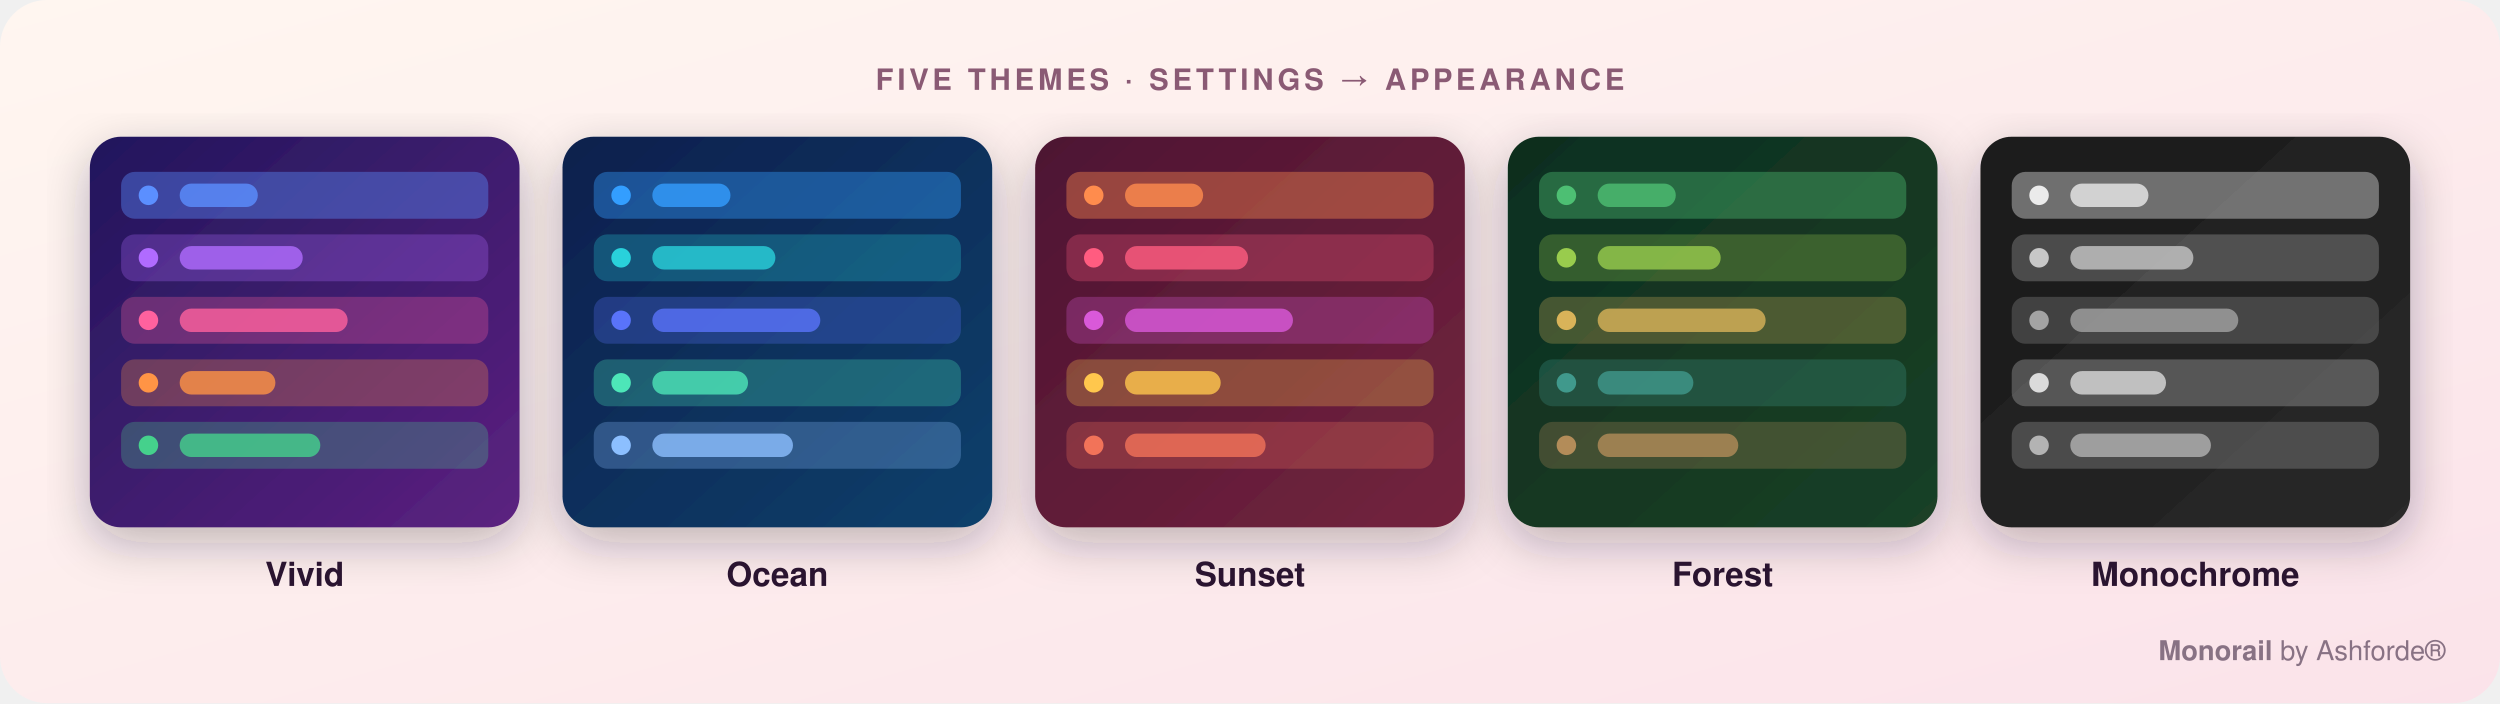
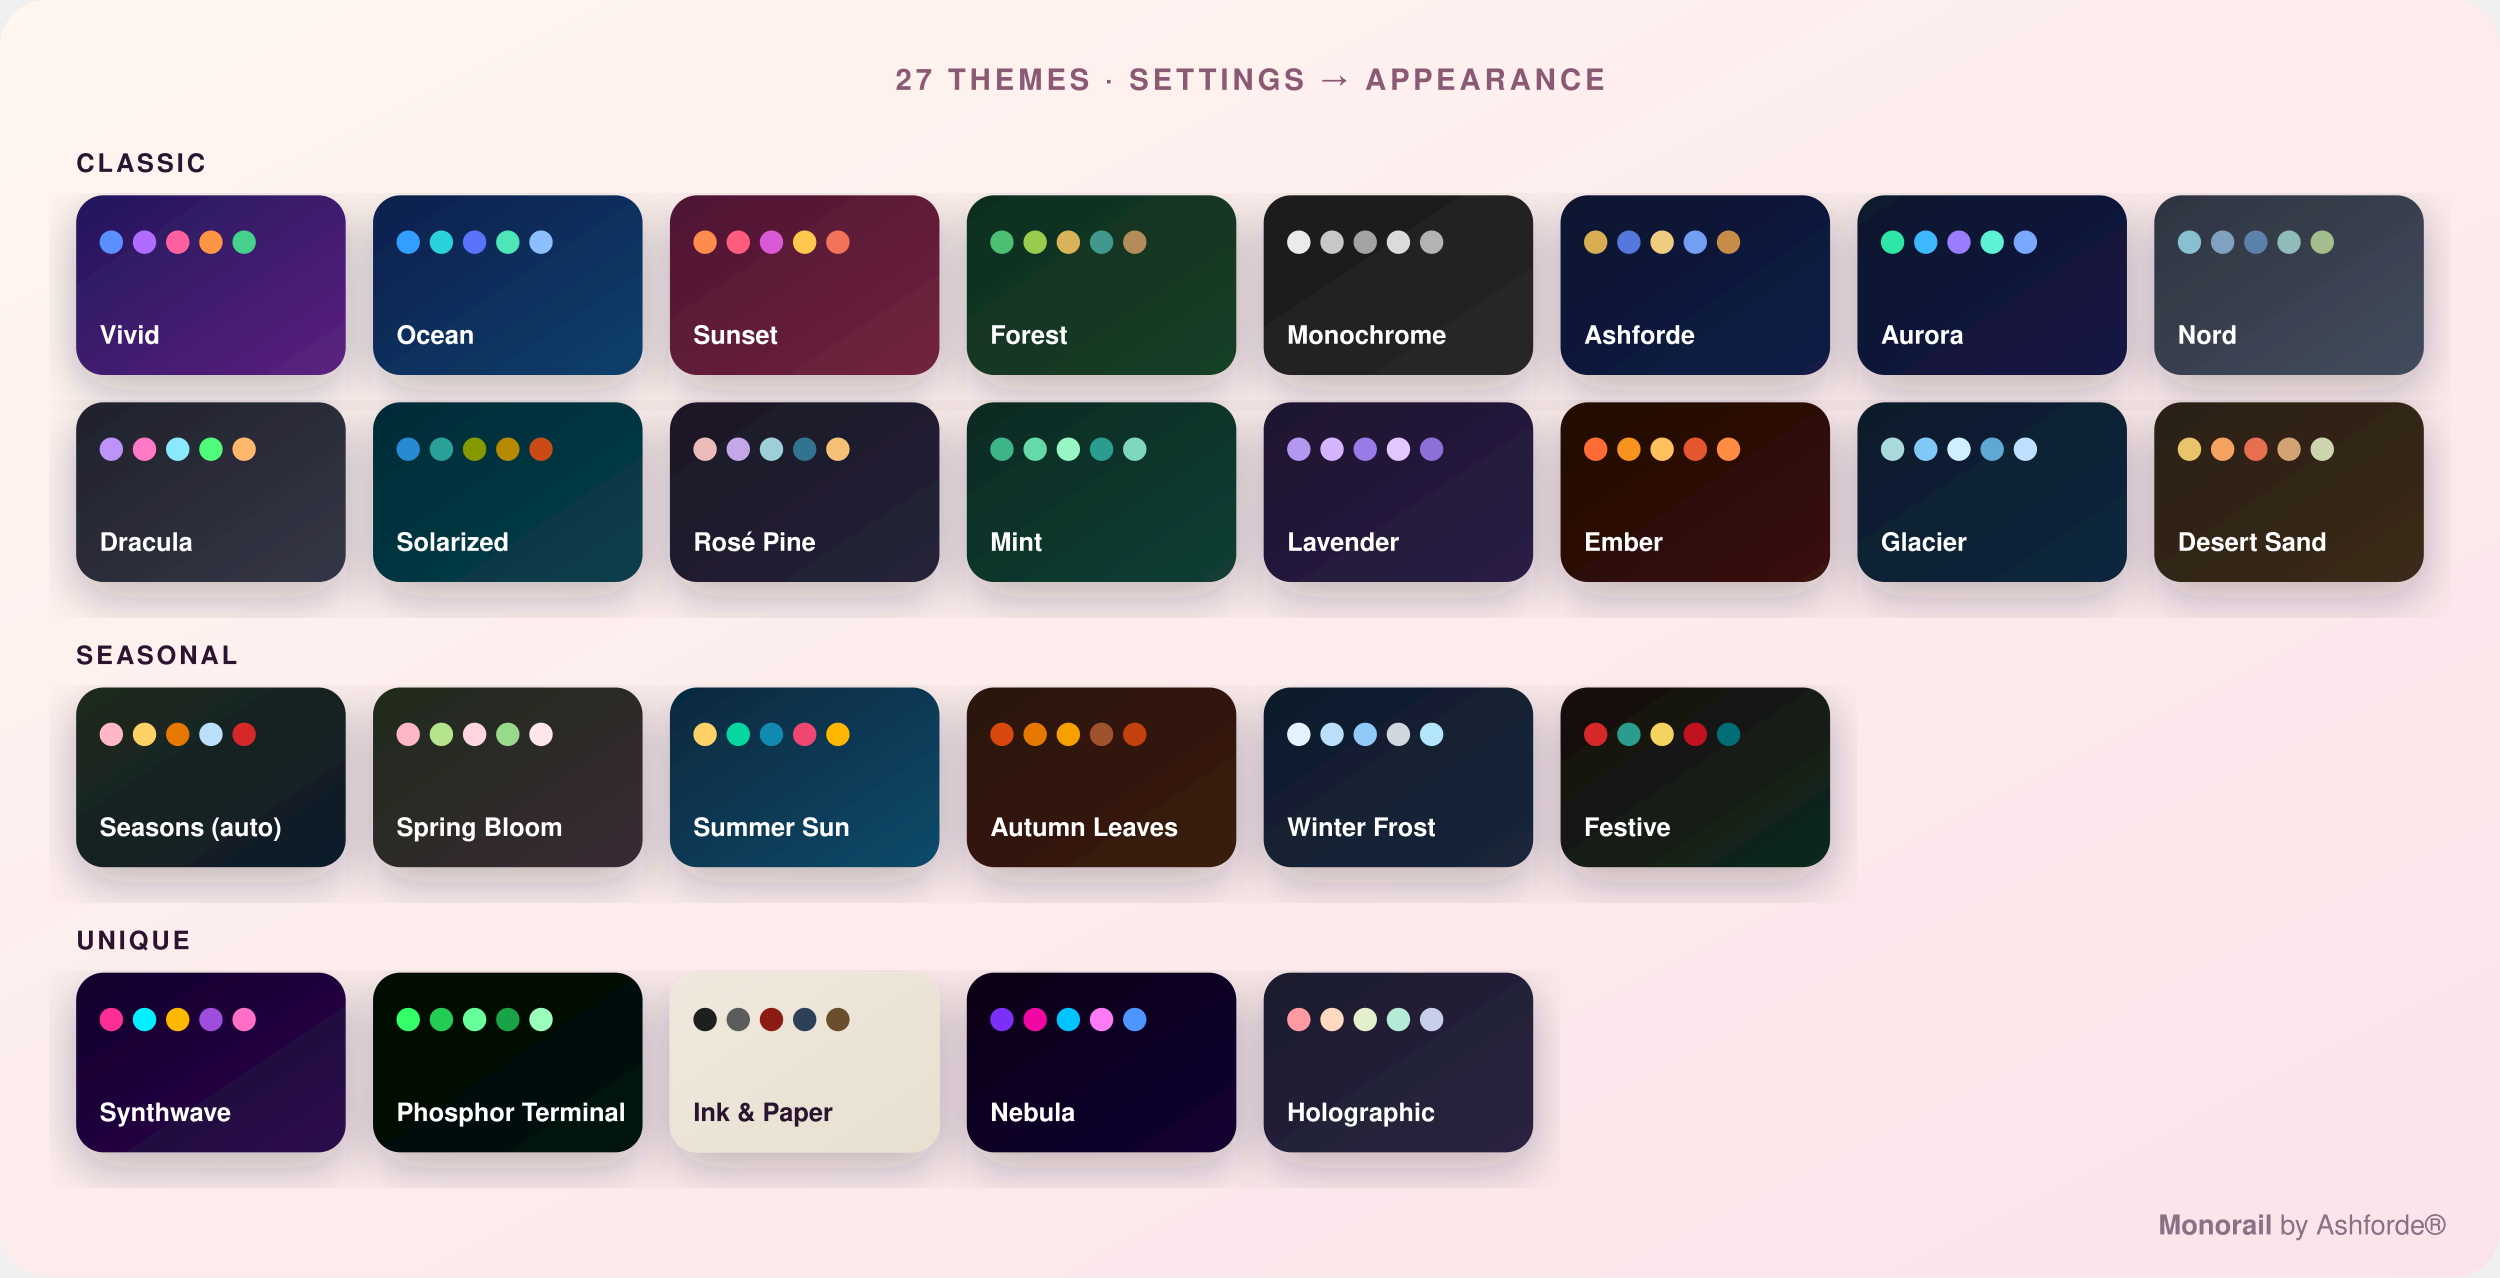
- <svg xmlns="http://www.w3.org/2000/svg" viewBox="0 0 1280 360" width="1280" height="360" role="img" aria-label="Colour themes">
+ <svg xmlns="http://www.w3.org/2000/svg" viewBox="0 0 1280 654" width="1280" height="654" role="img" aria-label="27 colour themes: classic, seasonal and unique">
  <defs>
    <linearGradient id="cardbg" x1="0" y1="0" x2="1" y2="1">
      <stop offset="0" stop-color="#FFF6F0" />
      <stop offset="1" stop-color="#FBE3EA" />
    </linearGradient>
    <linearGradient id="wall" x1="0" y1="0" x2="1" y2="1">
      <stop offset="0" stop-color="#3A2A6E" />
      <stop offset="0.55" stop-color="#7A2E78" />
      <stop offset="1" stop-color="#C2456E" />
    </linearGradient>
    <filter id="shadow" x="-10%" y="-10%" width="120%" height="130%">
      <feDropShadow dx="0" dy="8" stdDeviation="12" flood-color="#2A1430" flood-opacity="0.28" />
    </filter>
  </defs>
-   <rect width="1280" height="360" rx="24" fill="url(#cardbg)" />
-   <text x="640.0" y="46" text-anchor="middle" font-family="-apple-system, BlinkMacSystemFont, 'SF Pro Display', 'Helvetica Neue', Helvetica, Arial, sans-serif" font-size="15" font-weight="700" fill="#8A5A74" letter-spacing="2">FIVE THEMES · SETTINGS → APPEARANCE</text>
+   <rect width="1280" height="654" rx="24" fill="url(#cardbg)" />
+   <text x="640.0" y="46" text-anchor="middle" font-family="-apple-system, BlinkMacSystemFont, 'SF Pro Display', 'Helvetica Neue', Helvetica, Arial, sans-serif" font-size="15" font-weight="700" fill="#8A5A74" letter-spacing="2">27 THEMES · SETTINGS → APPEARANCE</text>
+   <text x="39.0" y="88" font-family="-apple-system, BlinkMacSystemFont, 'SF Pro Display', 'Helvetica Neue', Helvetica, Arial, sans-serif" font-size="13" font-weight="800" fill="#2A1430" letter-spacing="1.5">CLASSIC</text>
  <defs>
    <linearGradient id="t0" x1="0" y1="0" x2="1" y2="1">
      <stop offset="0" stop-color="#21175C" />
      <stop offset="1" stop-color="#5C2180" />
    </linearGradient>
  </defs>
-   <rect x="46.0" y="70" width="220" height="200" rx="16" fill="url(#t0)" filter="url(#shadow)" />
-   <rect x="62.0" y="88" width="188" height="24" rx="7" fill="#5B8FFF" opacity="0.4" />
-   <circle cx="76.0" cy="100" r="5" fill="#5B8FFF" />
-   <rect x="92.0" y="94" width="40" height="12" rx="6" fill="#5B8FFF" opacity="0.8" />
-   <rect x="62.0" y="120" width="188" height="24" rx="7" fill="#B06BFF" opacity="0.28" />
-   <circle cx="76.0" cy="132" r="5" fill="#B06BFF" />
-   <rect x="92.0" y="126" width="63" height="12" rx="6" fill="#B06BFF" opacity="0.8" />
-   <rect x="62.0" y="152" width="188" height="24" rx="7" fill="#FF619E" opacity="0.28" />
-   <circle cx="76.0" cy="164" r="5" fill="#FF619E" />
-   <rect x="92.0" y="158" width="86" height="12" rx="6" fill="#FF619E" opacity="0.8" />
-   <rect x="62.0" y="184" width="188" height="24" rx="7" fill="#FF9445" opacity="0.28" />
-   <circle cx="76.0" cy="196" r="5" fill="#FF9445" />
-   <rect x="92.0" y="190" width="49" height="12" rx="6" fill="#FF9445" opacity="0.8" />
-   <rect x="62.0" y="216" width="188" height="24" rx="7" fill="#45D18C" opacity="0.28" />
-   <circle cx="76.0" cy="228" r="5" fill="#45D18C" />
-   <rect x="92.0" y="222" width="72" height="12" rx="6" fill="#45D18C" opacity="0.8" />
-   <text x="156.0" y="300" text-anchor="middle" font-family="-apple-system, BlinkMacSystemFont, 'SF Pro Display', 'Helvetica Neue', Helvetica, Arial, sans-serif" font-size="17" font-weight="700" fill="#2A1430">Vivid</text>
+   <rect x="39.0" y="100" width="138" height="92" rx="14" fill="url(#t0)" filter="url(#shadow)" />
+   <circle cx="57.0" cy="124" r="6" fill="#5B8FFF" />
+   <circle cx="74.0" cy="124" r="6" fill="#B06BFF" />
+   <circle cx="91.0" cy="124" r="6" fill="#FF619E" />
+   <circle cx="108.0" cy="124" r="6" fill="#FF9445" />
+   <circle cx="125.0" cy="124" r="6" fill="#45D18C" />
+   <text x="51.0" y="176" font-family="-apple-system, BlinkMacSystemFont, 'SF Pro Display', 'Helvetica Neue', Helvetica, Arial, sans-serif" font-size="13" font-weight="700" fill="#fff">Vivid</text>
  <defs>
    <linearGradient id="t1" x1="0" y1="0" x2="1" y2="1">
      <stop offset="0" stop-color="#081F4D" />
      <stop offset="1" stop-color="#0A406B" />
    </linearGradient>
  </defs>
-   <rect x="288.0" y="70" width="220" height="200" rx="16" fill="url(#t1)" filter="url(#shadow)" />
-   <rect x="304.0" y="88" width="188" height="24" rx="7" fill="#339EFF" opacity="0.4" />
-   <circle cx="318.0" cy="100" r="5" fill="#339EFF" />
-   <rect x="334.0" y="94" width="40" height="12" rx="6" fill="#339EFF" opacity="0.8" />
-   <rect x="304.0" y="120" width="188" height="24" rx="7" fill="#29D1DB" opacity="0.28" />
-   <circle cx="318.0" cy="132" r="5" fill="#29D1DB" />
-   <rect x="334.0" y="126" width="63" height="12" rx="6" fill="#29D1DB" opacity="0.8" />
-   <rect x="304.0" y="152" width="188" height="24" rx="7" fill="#5973FA" opacity="0.28" />
-   <circle cx="318.0" cy="164" r="5" fill="#5973FA" />
-   <rect x="334.0" y="158" width="86" height="12" rx="6" fill="#5973FA" opacity="0.8" />
-   <rect x="304.0" y="184" width="188" height="24" rx="7" fill="#4DE6B8" opacity="0.28" />
-   <circle cx="318.0" cy="196" r="5" fill="#4DE6B8" />
-   <rect x="334.0" y="190" width="49" height="12" rx="6" fill="#4DE6B8" opacity="0.8" />
-   <rect x="304.0" y="216" width="188" height="24" rx="7" fill="#8CBFFF" opacity="0.28" />
-   <circle cx="318.0" cy="228" r="5" fill="#8CBFFF" />
-   <rect x="334.0" y="222" width="72" height="12" rx="6" fill="#8CBFFF" opacity="0.8" />
-   <text x="398.0" y="300" text-anchor="middle" font-family="-apple-system, BlinkMacSystemFont, 'SF Pro Display', 'Helvetica Neue', Helvetica, Arial, sans-serif" font-size="17" font-weight="700" fill="#2A1430">Ocean</text>
+   <rect x="191.0" y="100" width="138" height="92" rx="14" fill="url(#t1)" filter="url(#shadow)" />
+   <circle cx="209.0" cy="124" r="6" fill="#339EFF" />
+   <circle cx="226.0" cy="124" r="6" fill="#29D1DB" />
+   <circle cx="243.0" cy="124" r="6" fill="#5973FA" />
+   <circle cx="260.0" cy="124" r="6" fill="#4DE6B8" />
+   <circle cx="277.0" cy="124" r="6" fill="#8CBFFF" />
+   <text x="203.0" y="176" font-family="-apple-system, BlinkMacSystemFont, 'SF Pro Display', 'Helvetica Neue', Helvetica, Arial, sans-serif" font-size="13" font-weight="700" fill="#fff">Ocean</text>
  <defs>
    <linearGradient id="t2" x1="0" y1="0" x2="1" y2="1">
      <stop offset="0" stop-color="#4D1433" />
      <stop offset="1" stop-color="#73243D" />
    </linearGradient>
  </defs>
-   <rect x="530.0" y="70" width="220" height="200" rx="16" fill="url(#t2)" filter="url(#shadow)" />
-   <rect x="546.0" y="88" width="188" height="24" rx="7" fill="#FF8C4D" opacity="0.4" />
-   <circle cx="560.0" cy="100" r="5" fill="#FF8C4D" />
-   <rect x="576.0" y="94" width="40" height="12" rx="6" fill="#FF8C4D" opacity="0.8" />
-   <rect x="546.0" y="120" width="188" height="24" rx="7" fill="#FF5C80" opacity="0.28" />
-   <circle cx="560.0" cy="132" r="5" fill="#FF5C80" />
-   <rect x="576.0" y="126" width="63" height="12" rx="6" fill="#FF5C80" opacity="0.8" />
-   <rect x="546.0" y="152" width="188" height="24" rx="7" fill="#D959D9" opacity="0.28" />
-   <circle cx="560.0" cy="164" r="5" fill="#D959D9" />
-   <rect x="576.0" y="158" width="86" height="12" rx="6" fill="#D959D9" opacity="0.8" />
-   <rect x="546.0" y="184" width="188" height="24" rx="7" fill="#FFC74D" opacity="0.28" />
-   <circle cx="560.0" cy="196" r="5" fill="#FFC74D" />
-   <rect x="576.0" y="190" width="49" height="12" rx="6" fill="#FFC74D" opacity="0.8" />
-   <rect x="546.0" y="216" width="188" height="24" rx="7" fill="#F27359" opacity="0.28" />
-   <circle cx="560.0" cy="228" r="5" fill="#F27359" />
-   <rect x="576.0" y="222" width="72" height="12" rx="6" fill="#F27359" opacity="0.8" />
-   <text x="640.0" y="300" text-anchor="middle" font-family="-apple-system, BlinkMacSystemFont, 'SF Pro Display', 'Helvetica Neue', Helvetica, Arial, sans-serif" font-size="17" font-weight="700" fill="#2A1430">Sunset</text>
+   <rect x="343.0" y="100" width="138" height="92" rx="14" fill="url(#t2)" filter="url(#shadow)" />
+   <circle cx="361.0" cy="124" r="6" fill="#FF8C4D" />
+   <circle cx="378.0" cy="124" r="6" fill="#FF5C80" />
+   <circle cx="395.0" cy="124" r="6" fill="#D959D9" />
+   <circle cx="412.0" cy="124" r="6" fill="#FFC74D" />
+   <circle cx="429.0" cy="124" r="6" fill="#F27359" />
+   <text x="355.0" y="176" font-family="-apple-system, BlinkMacSystemFont, 'SF Pro Display', 'Helvetica Neue', Helvetica, Arial, sans-serif" font-size="13" font-weight="700" fill="#fff">Sunset</text>
  <defs>
    <linearGradient id="t3" x1="0" y1="0" x2="1" y2="1">
      <stop offset="0" stop-color="#0D2E1F" />
      <stop offset="1" stop-color="#1A4026" />
    </linearGradient>
  </defs>
-   <rect x="772.0" y="70" width="220" height="200" rx="16" fill="url(#t3)" filter="url(#shadow)" />
-   <rect x="788.0" y="88" width="188" height="24" rx="7" fill="#4DBF73" opacity="0.4" />
-   <circle cx="802.0" cy="100" r="5" fill="#4DBF73" />
-   <rect x="818.0" y="94" width="40" height="12" rx="6" fill="#4DBF73" opacity="0.8" />
-   <rect x="788.0" y="120" width="188" height="24" rx="7" fill="#99CC4D" opacity="0.28" />
-   <circle cx="802.0" cy="132" r="5" fill="#99CC4D" />
-   <rect x="818.0" y="126" width="63" height="12" rx="6" fill="#99CC4D" opacity="0.8" />
-   <rect x="788.0" y="152" width="188" height="24" rx="7" fill="#D9B359" opacity="0.28" />
-   <circle cx="802.0" cy="164" r="5" fill="#D9B359" />
-   <rect x="818.0" y="158" width="86" height="12" rx="6" fill="#D9B359" opacity="0.8" />
-   <rect x="788.0" y="184" width="188" height="24" rx="7" fill="#40998C" opacity="0.28" />
-   <circle cx="802.0" cy="196" r="5" fill="#40998C" />
-   <rect x="818.0" y="190" width="49" height="12" rx="6" fill="#40998C" opacity="0.8" />
-   <rect x="788.0" y="216" width="188" height="24" rx="7" fill="#B38C59" opacity="0.28" />
-   <circle cx="802.0" cy="228" r="5" fill="#B38C59" />
-   <rect x="818.0" y="222" width="72" height="12" rx="6" fill="#B38C59" opacity="0.8" />
-   <text x="882.0" y="300" text-anchor="middle" font-family="-apple-system, BlinkMacSystemFont, 'SF Pro Display', 'Helvetica Neue', Helvetica, Arial, sans-serif" font-size="17" font-weight="700" fill="#2A1430">Forest</text>
+   <rect x="495.0" y="100" width="138" height="92" rx="14" fill="url(#t3)" filter="url(#shadow)" />
+   <circle cx="513.0" cy="124" r="6" fill="#4DBF73" />
+   <circle cx="530.0" cy="124" r="6" fill="#99CC4D" />
+   <circle cx="547.0" cy="124" r="6" fill="#D9B359" />
+   <circle cx="564.0" cy="124" r="6" fill="#40998C" />
+   <circle cx="581.0" cy="124" r="6" fill="#B38C59" />
+   <text x="507.0" y="176" font-family="-apple-system, BlinkMacSystemFont, 'SF Pro Display', 'Helvetica Neue', Helvetica, Arial, sans-serif" font-size="13" font-weight="700" fill="#fff">Forest</text>
  <defs>
    <linearGradient id="t4" x1="0" y1="0" x2="1" y2="1">
      <stop offset="0" stop-color="#1A1A1A" />
      <stop offset="1" stop-color="#292929" />
    </linearGradient>
  </defs>
-   <rect x="1014.0" y="70" width="220" height="200" rx="16" fill="url(#t4)" filter="url(#shadow)" />
-   <rect x="1030.0" y="88" width="188" height="24" rx="7" fill="#EBEBEB" opacity="0.4" />
-   <circle cx="1044.0" cy="100" r="5" fill="#EBEBEB" />
-   <rect x="1060.0" y="94" width="40" height="12" rx="6" fill="#EBEBEB" opacity="0.8" />
-   <rect x="1030.0" y="120" width="188" height="24" rx="7" fill="#C7C7C7" opacity="0.28" />
-   <circle cx="1044.0" cy="132" r="5" fill="#C7C7C7" />
-   <rect x="1060.0" y="126" width="63" height="12" rx="6" fill="#C7C7C7" opacity="0.8" />
-   <rect x="1030.0" y="152" width="188" height="24" rx="7" fill="#A3A3A3" opacity="0.28" />
-   <circle cx="1044.0" cy="164" r="5" fill="#A3A3A3" />
-   <rect x="1060.0" y="158" width="86" height="12" rx="6" fill="#A3A3A3" opacity="0.8" />
-   <rect x="1030.0" y="184" width="188" height="24" rx="7" fill="#DBDBDB" opacity="0.28" />
-   <circle cx="1044.0" cy="196" r="5" fill="#DBDBDB" />
-   <rect x="1060.0" y="190" width="49" height="12" rx="6" fill="#DBDBDB" opacity="0.8" />
-   <rect x="1030.0" y="216" width="188" height="24" rx="7" fill="#B3B3B3" opacity="0.28" />
-   <circle cx="1044.0" cy="228" r="5" fill="#B3B3B3" />
-   <rect x="1060.0" y="222" width="72" height="12" rx="6" fill="#B3B3B3" opacity="0.8" />
-   <text x="1124.0" y="300" text-anchor="middle" font-family="-apple-system, BlinkMacSystemFont, 'SF Pro Display', 'Helvetica Neue', Helvetica, Arial, sans-serif" font-size="17" font-weight="700" fill="#2A1430">Monochrome</text>
-   <text x="1252" y="338" text-anchor="end" font-family="-apple-system, BlinkMacSystemFont, 'SF Pro Display', 'Helvetica Neue', Helvetica, Arial, sans-serif" font-size="14" fill="#2A1430" opacity="0.55">
+   <rect x="647.0" y="100" width="138" height="92" rx="14" fill="url(#t4)" filter="url(#shadow)" />
+   <circle cx="665.0" cy="124" r="6" fill="#EBEBEB" />
+   <circle cx="682.0" cy="124" r="6" fill="#C7C7C7" />
+   <circle cx="699.0" cy="124" r="6" fill="#A3A3A3" />
+   <circle cx="716.0" cy="124" r="6" fill="#DBDBDB" />
+   <circle cx="733.0" cy="124" r="6" fill="#B3B3B3" />
+   <text x="659.0" y="176" font-family="-apple-system, BlinkMacSystemFont, 'SF Pro Display', 'Helvetica Neue', Helvetica, Arial, sans-serif" font-size="13" font-weight="700" fill="#fff">Monochrome</text>
+   <defs>
+     <linearGradient id="t5" x1="0" y1="0" x2="1" y2="1">
+       <stop offset="0" stop-color="#0A122E" />
+       <stop offset="1" stop-color="#121F47" />
+     </linearGradient>
+   </defs>
+   <rect x="799.0" y="100" width="138" height="92" rx="14" fill="url(#t5)" filter="url(#shadow)" />
+   <circle cx="817.0" cy="124" r="6" fill="#D9AD52" />
+   <circle cx="834.0" cy="124" r="6" fill="#5478DB" />
+   <circle cx="851.0" cy="124" r="6" fill="#F0CC80" />
+   <circle cx="868.0" cy="124" r="6" fill="#739EF2" />
+   <circle cx="885.0" cy="124" r="6" fill="#C78C47" />
+   <text x="811.0" y="176" font-family="-apple-system, BlinkMacSystemFont, 'SF Pro Display', 'Helvetica Neue', Helvetica, Arial, sans-serif" font-size="13" font-weight="700" fill="#fff">Ashforde</text>
+   <defs>
+     <linearGradient id="t6" x1="0" y1="0" x2="1" y2="1">
+       <stop offset="0" stop-color="#061A2B" />
+       <stop offset="1" stop-color="#1A1446" />
+     </linearGradient>
+   </defs>
+   <rect x="951.0" y="100" width="138" height="92" rx="14" fill="url(#t6)" filter="url(#shadow)" />
+   <circle cx="969.0" cy="124" r="6" fill="#2EE6A6" />
+   <circle cx="986.0" cy="124" r="6" fill="#3DB8FF" />
+   <circle cx="1003.0" cy="124" r="6" fill="#9B7CFF" />
+   <circle cx="1020.0" cy="124" r="6" fill="#5CF2D6" />
+   <circle cx="1037.0" cy="124" r="6" fill="#7AA7FF" />
+   <text x="963.0" y="176" font-family="-apple-system, BlinkMacSystemFont, 'SF Pro Display', 'Helvetica Neue', Helvetica, Arial, sans-serif" font-size="13" font-weight="700" fill="#fff">Aurora</text>
+   <defs>
+     <linearGradient id="t7" x1="0" y1="0" x2="1" y2="1">
+       <stop offset="0" stop-color="#2E3440" />
+       <stop offset="1" stop-color="#434C5E" />
+     </linearGradient>
+   </defs>
+   <rect x="1103.0" y="100" width="138" height="92" rx="14" fill="url(#t7)" filter="url(#shadow)" />
+   <circle cx="1121.0" cy="124" r="6" fill="#88C0D0" />
+   <circle cx="1138.0" cy="124" r="6" fill="#81A1C1" />
+   <circle cx="1155.0" cy="124" r="6" fill="#5E81AC" />
+   <circle cx="1172.0" cy="124" r="6" fill="#8FBCBB" />
+   <circle cx="1189.0" cy="124" r="6" fill="#A3BE8C" />
+   <text x="1115.0" y="176" font-family="-apple-system, BlinkMacSystemFont, 'SF Pro Display', 'Helvetica Neue', Helvetica, Arial, sans-serif" font-size="13" font-weight="700" fill="#fff">Nord</text>
+   <defs>
+     <linearGradient id="t8" x1="0" y1="0" x2="1" y2="1">
+       <stop offset="0" stop-color="#21222C" />
+       <stop offset="1" stop-color="#343746" />
+     </linearGradient>
+   </defs>
+   <rect x="39.0" y="206" width="138" height="92" rx="14" fill="url(#t8)" filter="url(#shadow)" />
+   <circle cx="57.0" cy="230" r="6" fill="#BD93F9" />
+   <circle cx="74.0" cy="230" r="6" fill="#FF79C6" />
+   <circle cx="91.0" cy="230" r="6" fill="#8BE9FD" />
+   <circle cx="108.0" cy="230" r="6" fill="#50FA7B" />
+   <circle cx="125.0" cy="230" r="6" fill="#FFB86C" />
+   <text x="51.0" y="282" font-family="-apple-system, BlinkMacSystemFont, 'SF Pro Display', 'Helvetica Neue', Helvetica, Arial, sans-serif" font-size="13" font-weight="700" fill="#fff">Dracula</text>
+   <defs>
+     <linearGradient id="t9" x1="0" y1="0" x2="1" y2="1">
+       <stop offset="0" stop-color="#002B36" />
+       <stop offset="1" stop-color="#0A3F4C" />
+     </linearGradient>
+   </defs>
+   <rect x="191.0" y="206" width="138" height="92" rx="14" fill="url(#t9)" filter="url(#shadow)" />
+   <circle cx="209.0" cy="230" r="6" fill="#268BD2" />
+   <circle cx="226.0" cy="230" r="6" fill="#2AA198" />
+   <circle cx="243.0" cy="230" r="6" fill="#859900" />
+   <circle cx="260.0" cy="230" r="6" fill="#B58900" />
+   <circle cx="277.0" cy="230" r="6" fill="#CB4B16" />
+   <text x="203.0" y="282" font-family="-apple-system, BlinkMacSystemFont, 'SF Pro Display', 'Helvetica Neue', Helvetica, Arial, sans-serif" font-size="13" font-weight="700" fill="#fff">Solarized</text>
+   <defs>
+     <linearGradient id="t10" x1="0" y1="0" x2="1" y2="1">
+       <stop offset="0" stop-color="#191724" />
+       <stop offset="1" stop-color="#26233A" />
+     </linearGradient>
+   </defs>
+   <rect x="343.0" y="206" width="138" height="92" rx="14" fill="url(#t10)" filter="url(#shadow)" />
+   <circle cx="361.0" cy="230" r="6" fill="#EBBCBA" />
+   <circle cx="378.0" cy="230" r="6" fill="#C4A7E7" />
+   <circle cx="395.0" cy="230" r="6" fill="#9CCFD8" />
+   <circle cx="412.0" cy="230" r="6" fill="#31748F" />
+   <circle cx="429.0" cy="230" r="6" fill="#F6C177" />
+   <text x="355.0" y="282" font-family="-apple-system, BlinkMacSystemFont, 'SF Pro Display', 'Helvetica Neue', Helvetica, Arial, sans-serif" font-size="13" font-weight="700" fill="#fff">Rosé Pine</text>
+   <defs>
+     <linearGradient id="t11" x1="0" y1="0" x2="1" y2="1">
+       <stop offset="0" stop-color="#0B2A22" />
+       <stop offset="1" stop-color="#123F35" />
+     </linearGradient>
+   </defs>
+   <rect x="495.0" y="206" width="138" height="92" rx="14" fill="url(#t11)" filter="url(#shadow)" />
+   <circle cx="513.0" cy="230" r="6" fill="#3EB489" />
+   <circle cx="530.0" cy="230" r="6" fill="#66D9A8" />
+   <circle cx="547.0" cy="230" r="6" fill="#98F5C4" />
+   <circle cx="564.0" cy="230" r="6" fill="#2A9D8F" />
+   <circle cx="581.0" cy="230" r="6" fill="#7FD8BE" />
+   <text x="507.0" y="282" font-family="-apple-system, BlinkMacSystemFont, 'SF Pro Display', 'Helvetica Neue', Helvetica, Arial, sans-serif" font-size="13" font-weight="700" fill="#fff">Mint</text>
+   <defs>
+     <linearGradient id="t12" x1="0" y1="0" x2="1" y2="1">
+       <stop offset="0" stop-color="#1E1530" />
+       <stop offset="1" stop-color="#2A1D45" />
+     </linearGradient>
+   </defs>
+   <rect x="647.0" y="206" width="138" height="92" rx="14" fill="url(#t12)" filter="url(#shadow)" />
+   <circle cx="665.0" cy="230" r="6" fill="#B497F0" />
+   <circle cx="682.0" cy="230" r="6" fill="#D4B3FF" />
+   <circle cx="699.0" cy="230" r="6" fill="#9A7AE6" />
+   <circle cx="716.0" cy="230" r="6" fill="#E2C6FF" />
+   <circle cx="733.0" cy="230" r="6" fill="#8E6FD8" />
+   <text x="659.0" y="282" font-family="-apple-system, BlinkMacSystemFont, 'SF Pro Display', 'Helvetica Neue', Helvetica, Arial, sans-serif" font-size="13" font-weight="700" fill="#fff">Lavender</text>
+   <defs>
+     <linearGradient id="t13" x1="0" y1="0" x2="1" y2="1">
+       <stop offset="0" stop-color="#1F0A05" />
+       <stop offset="1" stop-color="#3A1208" />
+     </linearGradient>
+   </defs>
+   <rect x="799.0" y="206" width="138" height="92" rx="14" fill="url(#t13)" filter="url(#shadow)" />
+   <circle cx="817.0" cy="230" r="6" fill="#FF6B35" />
+   <circle cx="834.0" cy="230" r="6" fill="#F7931E" />
+   <circle cx="851.0" cy="230" r="6" fill="#FFC15E" />
+   <circle cx="868.0" cy="230" r="6" fill="#E4572E" />
+   <circle cx="885.0" cy="230" r="6" fill="#FF8C42" />
+   <text x="811.0" y="282" font-family="-apple-system, BlinkMacSystemFont, 'SF Pro Display', 'Helvetica Neue', Helvetica, Arial, sans-serif" font-size="13" font-weight="700" fill="#fff">Ember</text>
+   <defs>
+     <linearGradient id="t14" x1="0" y1="0" x2="1" y2="1">
+       <stop offset="0" stop-color="#0A1A2A" />
+       <stop offset="1" stop-color="#10283E" />
+     </linearGradient>
+   </defs>
+   <rect x="951.0" y="206" width="138" height="92" rx="14" fill="url(#t14)" filter="url(#shadow)" />
+   <circle cx="969.0" cy="230" r="6" fill="#A8DADC" />
+   <circle cx="986.0" cy="230" r="6" fill="#7FC8F8" />
+   <circle cx="1003.0" cy="230" r="6" fill="#CDEFFF" />
+   <circle cx="1020.0" cy="230" r="6" fill="#5FA8D3" />
+   <circle cx="1037.0" cy="230" r="6" fill="#BDE0FE" />
+   <text x="963.0" y="282" font-family="-apple-system, BlinkMacSystemFont, 'SF Pro Display', 'Helvetica Neue', Helvetica, Arial, sans-serif" font-size="13" font-weight="700" fill="#fff">Glacier</text>
+   <defs>
+     <linearGradient id="t15" x1="0" y1="0" x2="1" y2="1">
+       <stop offset="0" stop-color="#2A1F14" />
+       <stop offset="1" stop-color="#3B2B1A" />
+     </linearGradient>
+   </defs>
+   <rect x="1103.0" y="206" width="138" height="92" rx="14" fill="url(#t15)" filter="url(#shadow)" />
+   <circle cx="1121.0" cy="230" r="6" fill="#E9C46A" />
+   <circle cx="1138.0" cy="230" r="6" fill="#F4A261" />
+   <circle cx="1155.0" cy="230" r="6" fill="#E76F51" />
+   <circle cx="1172.0" cy="230" r="6" fill="#D4A373" />
+   <circle cx="1189.0" cy="230" r="6" fill="#CCD5AE" />
+   <text x="1115.0" y="282" font-family="-apple-system, BlinkMacSystemFont, 'SF Pro Display', 'Helvetica Neue', Helvetica, Arial, sans-serif" font-size="13" font-weight="700" fill="#fff">Desert Sand</text>
+   <text x="39.0" y="340" font-family="-apple-system, BlinkMacSystemFont, 'SF Pro Display', 'Helvetica Neue', Helvetica, Arial, sans-serif" font-size="13" font-weight="800" fill="#2A1430" letter-spacing="1.5">SEASONAL</text>
+   <defs>
+     <linearGradient id="t16" x1="0" y1="0" x2="1" y2="1">
+       <stop offset="0" stop-color="#1F2A1C" />
+       <stop offset="1" stop-color="#0D1B2A" />
+     </linearGradient>
+   </defs>
+   <rect x="39.0" y="352" width="138" height="92" rx="14" fill="url(#t16)" filter="url(#shadow)" />
+   <circle cx="57.0" cy="376" r="6" fill="#FFB7C5" />
+   <circle cx="74.0" cy="376" r="6" fill="#FFD166" />
+   <circle cx="91.0" cy="376" r="6" fill="#E67700" />
+   <circle cx="108.0" cy="376" r="6" fill="#BBDEFB" />
+   <circle cx="125.0" cy="376" r="6" fill="#D62828" />
+   <text x="51.0" y="428" font-family="-apple-system, BlinkMacSystemFont, 'SF Pro Display', 'Helvetica Neue', Helvetica, Arial, sans-serif" font-size="13" font-weight="700" fill="#fff">Seasons (auto)</text>
+   <defs>
+     <linearGradient id="t17" x1="0" y1="0" x2="1" y2="1">
+       <stop offset="0" stop-color="#1F2A1C" />
+       <stop offset="1" stop-color="#3A2A33" />
+     </linearGradient>
+   </defs>
+   <rect x="191.0" y="352" width="138" height="92" rx="14" fill="url(#t17)" filter="url(#shadow)" />
+   <circle cx="209.0" cy="376" r="6" fill="#FFB7C5" />
+   <circle cx="226.0" cy="376" r="6" fill="#B5E48C" />
+   <circle cx="243.0" cy="376" r="6" fill="#FFD6E0" />
+   <circle cx="260.0" cy="376" r="6" fill="#99D98C" />
+   <circle cx="277.0" cy="376" r="6" fill="#FFE5EC" />
+   <text x="203.0" y="428" font-family="-apple-system, BlinkMacSystemFont, 'SF Pro Display', 'Helvetica Neue', Helvetica, Arial, sans-serif" font-size="13" font-weight="700" fill="#fff">Spring Bloom</text>
+   <defs>
+     <linearGradient id="t18" x1="0" y1="0" x2="1" y2="1">
+       <stop offset="0" stop-color="#06283D" />
+       <stop offset="1" stop-color="#0E4A6B" />
+     </linearGradient>
+   </defs>
+   <rect x="343.0" y="352" width="138" height="92" rx="14" fill="url(#t18)" filter="url(#shadow)" />
+   <circle cx="361.0" cy="376" r="6" fill="#FFD166" />
+   <circle cx="378.0" cy="376" r="6" fill="#06D6A0" />
+   <circle cx="395.0" cy="376" r="6" fill="#118AB2" />
+   <circle cx="412.0" cy="376" r="6" fill="#EF476F" />
+   <circle cx="429.0" cy="376" r="6" fill="#FFB703" />
+   <text x="355.0" y="428" font-family="-apple-system, BlinkMacSystemFont, 'SF Pro Display', 'Helvetica Neue', Helvetica, Arial, sans-serif" font-size="13" font-weight="700" fill="#fff">Summer Sun</text>
+   <defs>
+     <linearGradient id="t19" x1="0" y1="0" x2="1" y2="1">
+       <stop offset="0" stop-color="#2A1408" />
+       <stop offset="1" stop-color="#3A1C0C" />
+     </linearGradient>
+   </defs>
+   <rect x="495.0" y="352" width="138" height="92" rx="14" fill="url(#t19)" filter="url(#shadow)" />
+   <circle cx="513.0" cy="376" r="6" fill="#D9480F" />
+   <circle cx="530.0" cy="376" r="6" fill="#E67700" />
+   <circle cx="547.0" cy="376" r="6" fill="#F59F00" />
+   <circle cx="564.0" cy="376" r="6" fill="#A0522D" />
+   <circle cx="581.0" cy="376" r="6" fill="#C2410C" />
+   <text x="507.0" y="428" font-family="-apple-system, BlinkMacSystemFont, 'SF Pro Display', 'Helvetica Neue', Helvetica, Arial, sans-serif" font-size="13" font-weight="700" fill="#fff">Autumn Leaves</text>
+   <defs>
+     <linearGradient id="t20" x1="0" y1="0" x2="1" y2="1">
+       <stop offset="0" stop-color="#0D1B2A" />
+       <stop offset="1" stop-color="#1B263B" />
+     </linearGradient>
+   </defs>
+   <rect x="647.0" y="352" width="138" height="92" rx="14" fill="url(#t20)" filter="url(#shadow)" />
+   <circle cx="665.0" cy="376" r="6" fill="#E3F2FD" />
+   <circle cx="682.0" cy="376" r="6" fill="#BBDEFB" />
+   <circle cx="699.0" cy="376" r="6" fill="#90CAF9" />
+   <circle cx="716.0" cy="376" r="6" fill="#CFD8DC" />
+   <circle cx="733.0" cy="376" r="6" fill="#B3E5FC" />
+   <text x="659.0" y="428" font-family="-apple-system, BlinkMacSystemFont, 'SF Pro Display', 'Helvetica Neue', Helvetica, Arial, sans-serif" font-size="13" font-weight="700" fill="#fff">Winter Frost</text>
+   <defs>
+     <linearGradient id="t21" x1="0" y1="0" x2="1" y2="1">
+       <stop offset="0" stop-color="#1A0B0B" />
+       <stop offset="1" stop-color="#0F2A1F" />
+     </linearGradient>
+   </defs>
+   <rect x="799.0" y="352" width="138" height="92" rx="14" fill="url(#t21)" filter="url(#shadow)" />
+   <circle cx="817.0" cy="376" r="6" fill="#D62828" />
+   <circle cx="834.0" cy="376" r="6" fill="#2A9D8F" />
+   <circle cx="851.0" cy="376" r="6" fill="#F4D35E" />
+   <circle cx="868.0" cy="376" r="6" fill="#C1121F" />
+   <circle cx="885.0" cy="376" r="6" fill="#006D77" />
+   <text x="811.0" y="428" font-family="-apple-system, BlinkMacSystemFont, 'SF Pro Display', 'Helvetica Neue', Helvetica, Arial, sans-serif" font-size="13" font-weight="700" fill="#fff">Festive</text>
+   <text x="39.0" y="486" font-family="-apple-system, BlinkMacSystemFont, 'SF Pro Display', 'Helvetica Neue', Helvetica, Arial, sans-serif" font-size="13" font-weight="800" fill="#2A1430" letter-spacing="1.5">UNIQUE</text>
+   <defs>
+     <linearGradient id="t22" x1="0" y1="0" x2="1" y2="1">
+       <stop offset="0" stop-color="#12002B" />
+       <stop offset="1" stop-color="#2D0B4E" />
+     </linearGradient>
+   </defs>
+   <rect x="39.0" y="498" width="138" height="92" rx="14" fill="url(#t22)" filter="url(#shadow)" />
+   <circle cx="57.0" cy="522" r="6" fill="#FF2E97" />
+   <circle cx="74.0" cy="522" r="6" fill="#00F0FF" />
+   <circle cx="91.0" cy="522" r="6" fill="#FFB800" />
+   <circle cx="108.0" cy="522" r="6" fill="#9D4EDD" />
+   <circle cx="125.0" cy="522" r="6" fill="#FF6EC7" />
+   <text x="51.0" y="574" font-family="-apple-system, BlinkMacSystemFont, 'SF Pro Display', 'Helvetica Neue', Helvetica, Arial, sans-serif" font-size="13" font-weight="700" fill="#fff">Synthwave</text>
+   <defs>
+     <linearGradient id="t23" x1="0" y1="0" x2="1" y2="1">
+       <stop offset="0" stop-color="#010A03" />
+       <stop offset="1" stop-color="#03140A" />
+     </linearGradient>
+   </defs>
+   <rect x="191.0" y="498" width="138" height="92" rx="14" fill="url(#t23)" filter="url(#shadow)" />
+   <circle cx="209.0" cy="522" r="6" fill="#33FF66" />
+   <circle cx="226.0" cy="522" r="6" fill="#22CC55" />
+   <circle cx="243.0" cy="522" r="6" fill="#66FF99" />
+   <circle cx="260.0" cy="522" r="6" fill="#19A347" />
+   <circle cx="277.0" cy="522" r="6" fill="#99FFBB" />
+   <text x="203.0" y="574" font-family="-apple-system, BlinkMacSystemFont, 'SF Pro Display', 'Helvetica Neue', Helvetica, Arial, sans-serif" font-size="13" font-weight="700" fill="#fff">Phosphor Terminal</text>
+   <defs>
+     <linearGradient id="t24" x1="0" y1="0" x2="1" y2="1">
+       <stop offset="0" stop-color="#EFE9DD" />
+       <stop offset="1" stop-color="#E8E0D0" />
+     </linearGradient>
+   </defs>
+   <rect x="343.0" y="498" width="138" height="92" rx="14" fill="url(#t24)" filter="url(#shadow)" />
+   <circle cx="361.0" cy="522" r="6" fill="#1F1F1F" />
+   <circle cx="378.0" cy="522" r="6" fill="#5C5C5C" />
+   <circle cx="395.0" cy="522" r="6" fill="#8C1C13" />
+   <circle cx="412.0" cy="522" r="6" fill="#2E4057" />
+   <circle cx="429.0" cy="522" r="6" fill="#6B4E2E" />
+   <text x="355.0" y="574" font-family="-apple-system, BlinkMacSystemFont, 'SF Pro Display', 'Helvetica Neue', Helvetica, Arial, sans-serif" font-size="13" font-weight="700" fill="#2A1430">Ink &amp; Paper</text>
+   <defs>
+     <linearGradient id="t25" x1="0" y1="0" x2="1" y2="1">
+       <stop offset="0" stop-color="#070214" />
+       <stop offset="1" stop-color="#140533" />
+     </linearGradient>
+   </defs>
+   <rect x="495.0" y="498" width="138" height="92" rx="14" fill="url(#t25)" filter="url(#shadow)" />
+   <circle cx="513.0" cy="522" r="6" fill="#7B2FF7" />
+   <circle cx="530.0" cy="522" r="6" fill="#F107A3" />
+   <circle cx="547.0" cy="522" r="6" fill="#00C2FF" />
+   <circle cx="564.0" cy="522" r="6" fill="#FF7AF5" />
+   <circle cx="581.0" cy="522" r="6" fill="#4D96FF" />
+   <text x="507.0" y="574" font-family="-apple-system, BlinkMacSystemFont, 'SF Pro Display', 'Helvetica Neue', Helvetica, Arial, sans-serif" font-size="13" font-weight="700" fill="#fff">Nebula</text>
+   <defs>
+     <linearGradient id="t26" x1="0" y1="0" x2="1" y2="1">
+       <stop offset="0" stop-color="#1C1B2E" />
+       <stop offset="1" stop-color="#2A2440" />
+     </linearGradient>
+   </defs>
+   <rect x="647.0" y="498" width="138" height="92" rx="14" fill="url(#t26)" filter="url(#shadow)" />
+   <circle cx="665.0" cy="522" r="6" fill="#FF9AA2" />
+   <circle cx="682.0" cy="522" r="6" fill="#FFDAC1" />
+   <circle cx="699.0" cy="522" r="6" fill="#E2F0CB" />
+   <circle cx="716.0" cy="522" r="6" fill="#B5EAD7" />
+   <circle cx="733.0" cy="522" r="6" fill="#C7CEEA" />
+   <text x="659.0" y="574" font-family="-apple-system, BlinkMacSystemFont, 'SF Pro Display', 'Helvetica Neue', Helvetica, Arial, sans-serif" font-size="13" font-weight="700" fill="#fff">Holographic</text>
+   <text x="1252" y="632" text-anchor="end" font-family="-apple-system, BlinkMacSystemFont, 'SF Pro Display', 'Helvetica Neue', Helvetica, Arial, sans-serif" font-size="14" fill="#2A1430" opacity="0.55">
    <tspan font-weight="800">Monorail</tspan> by Ashforde®</text>
</svg>
